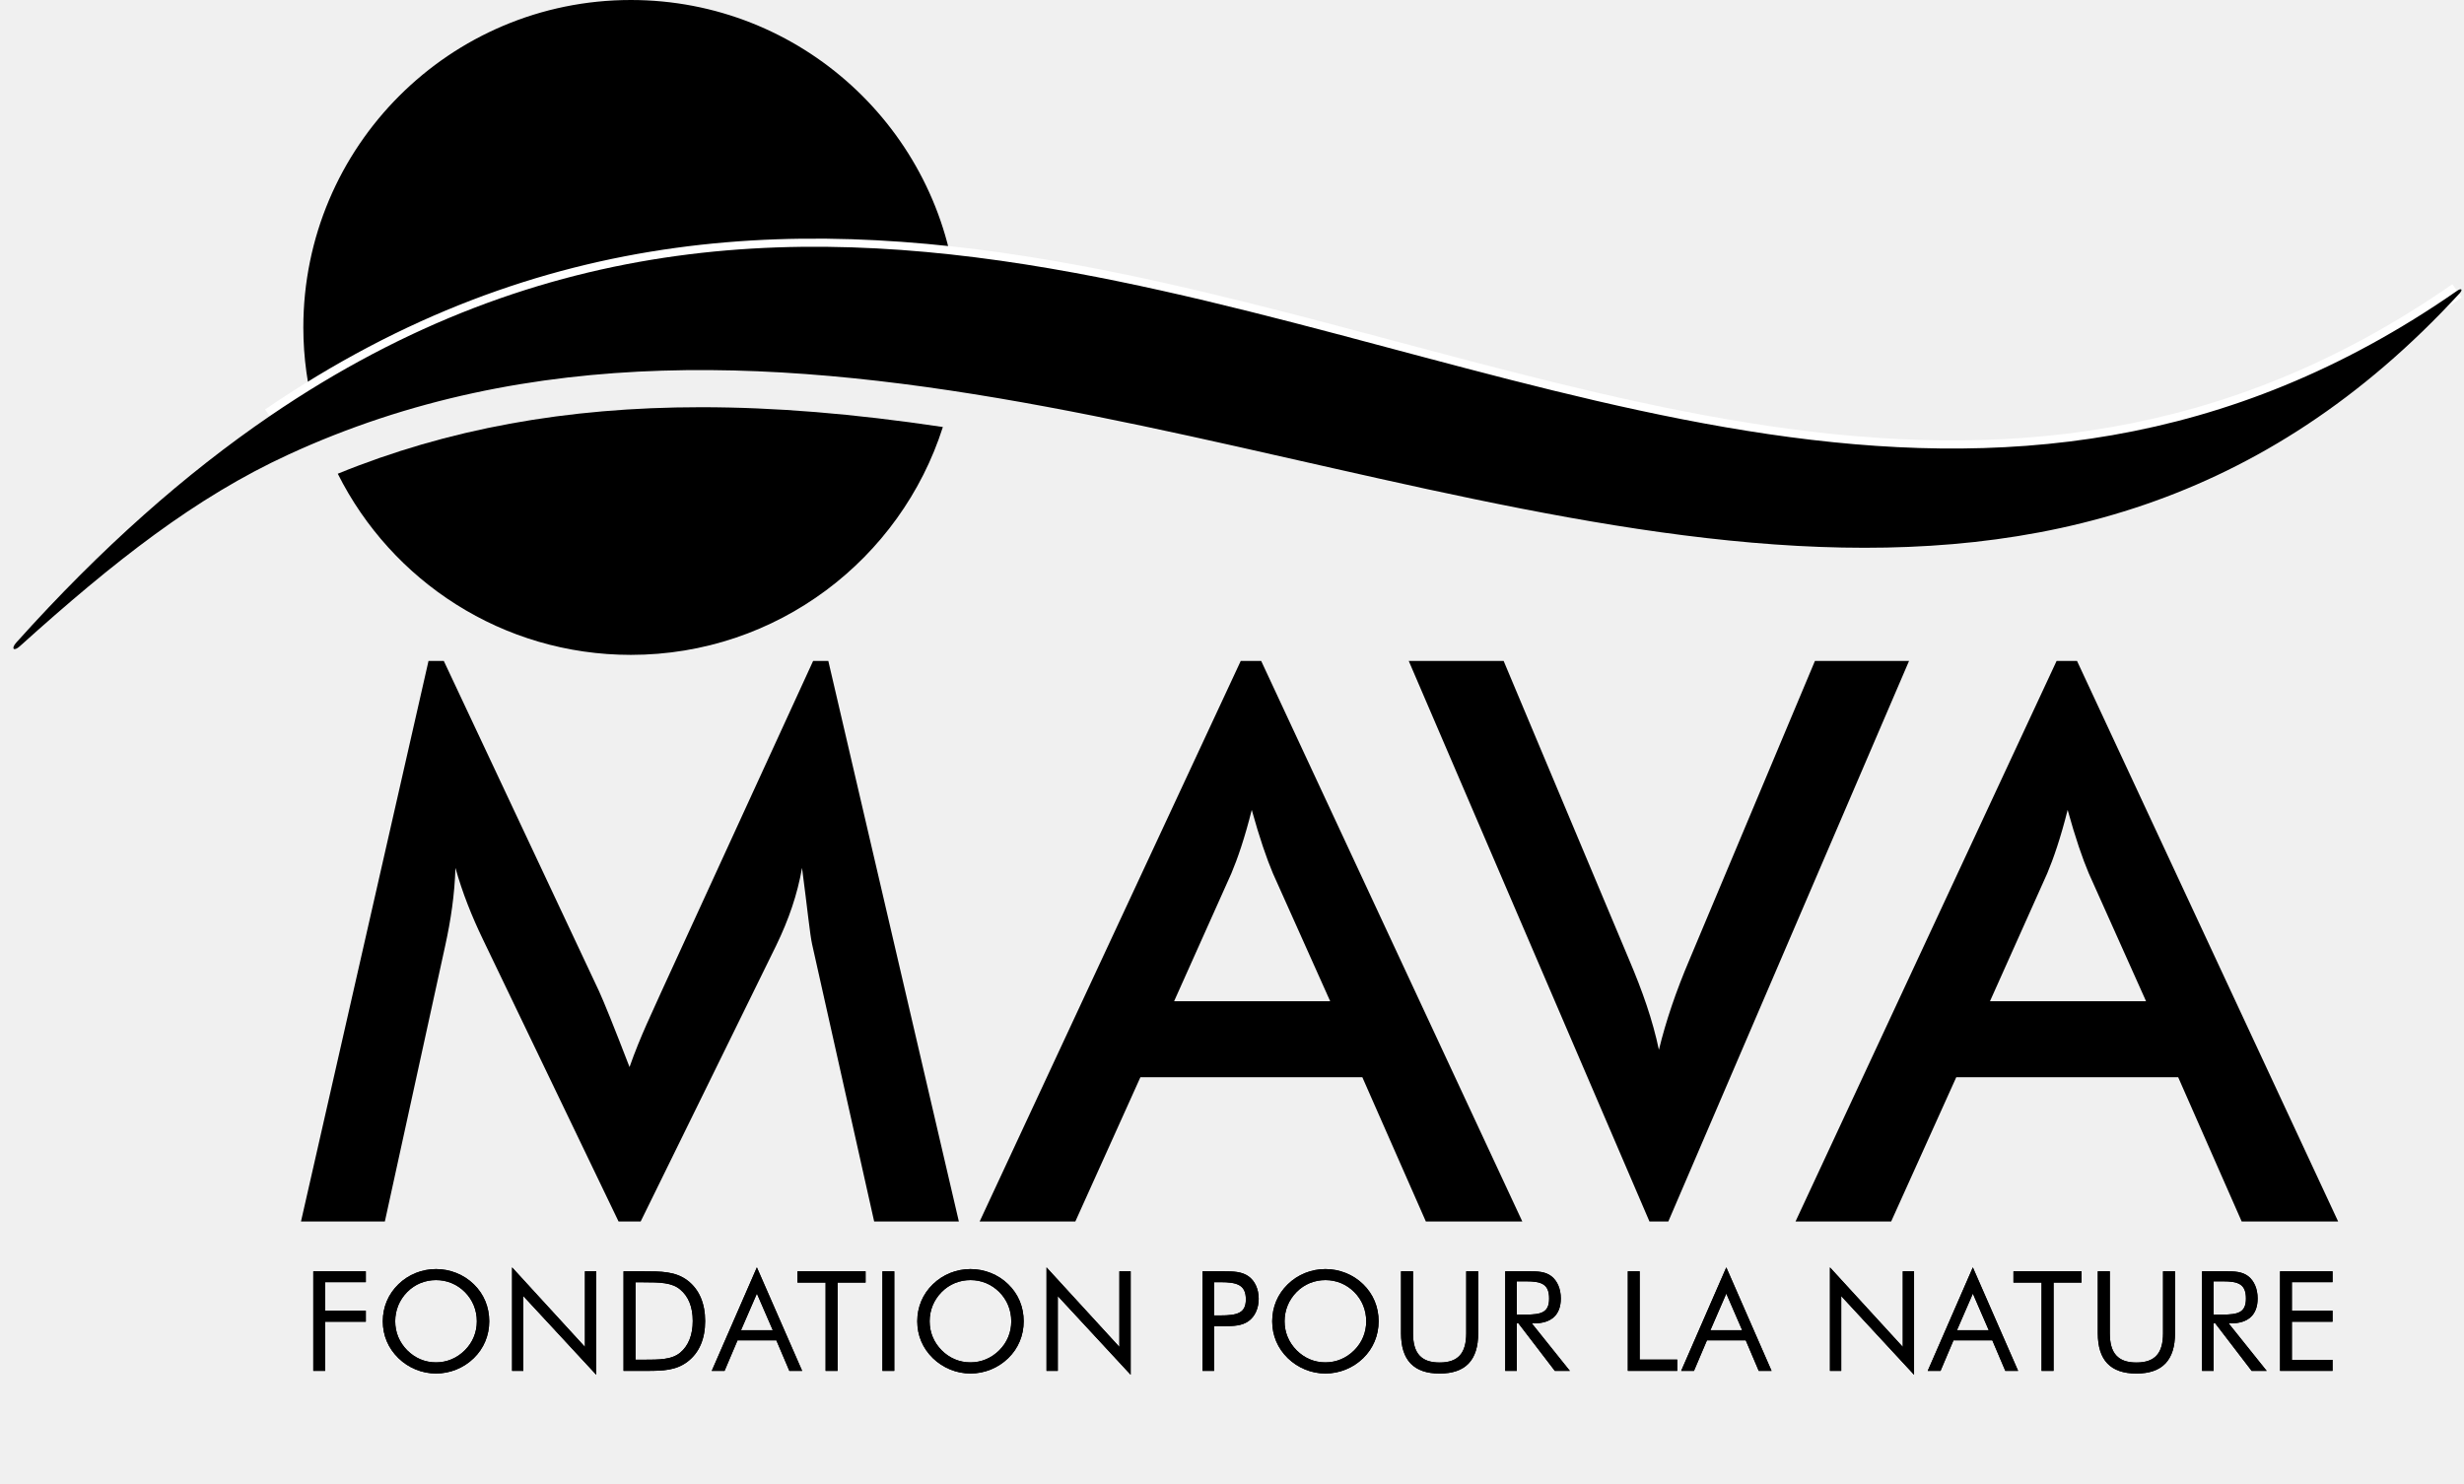
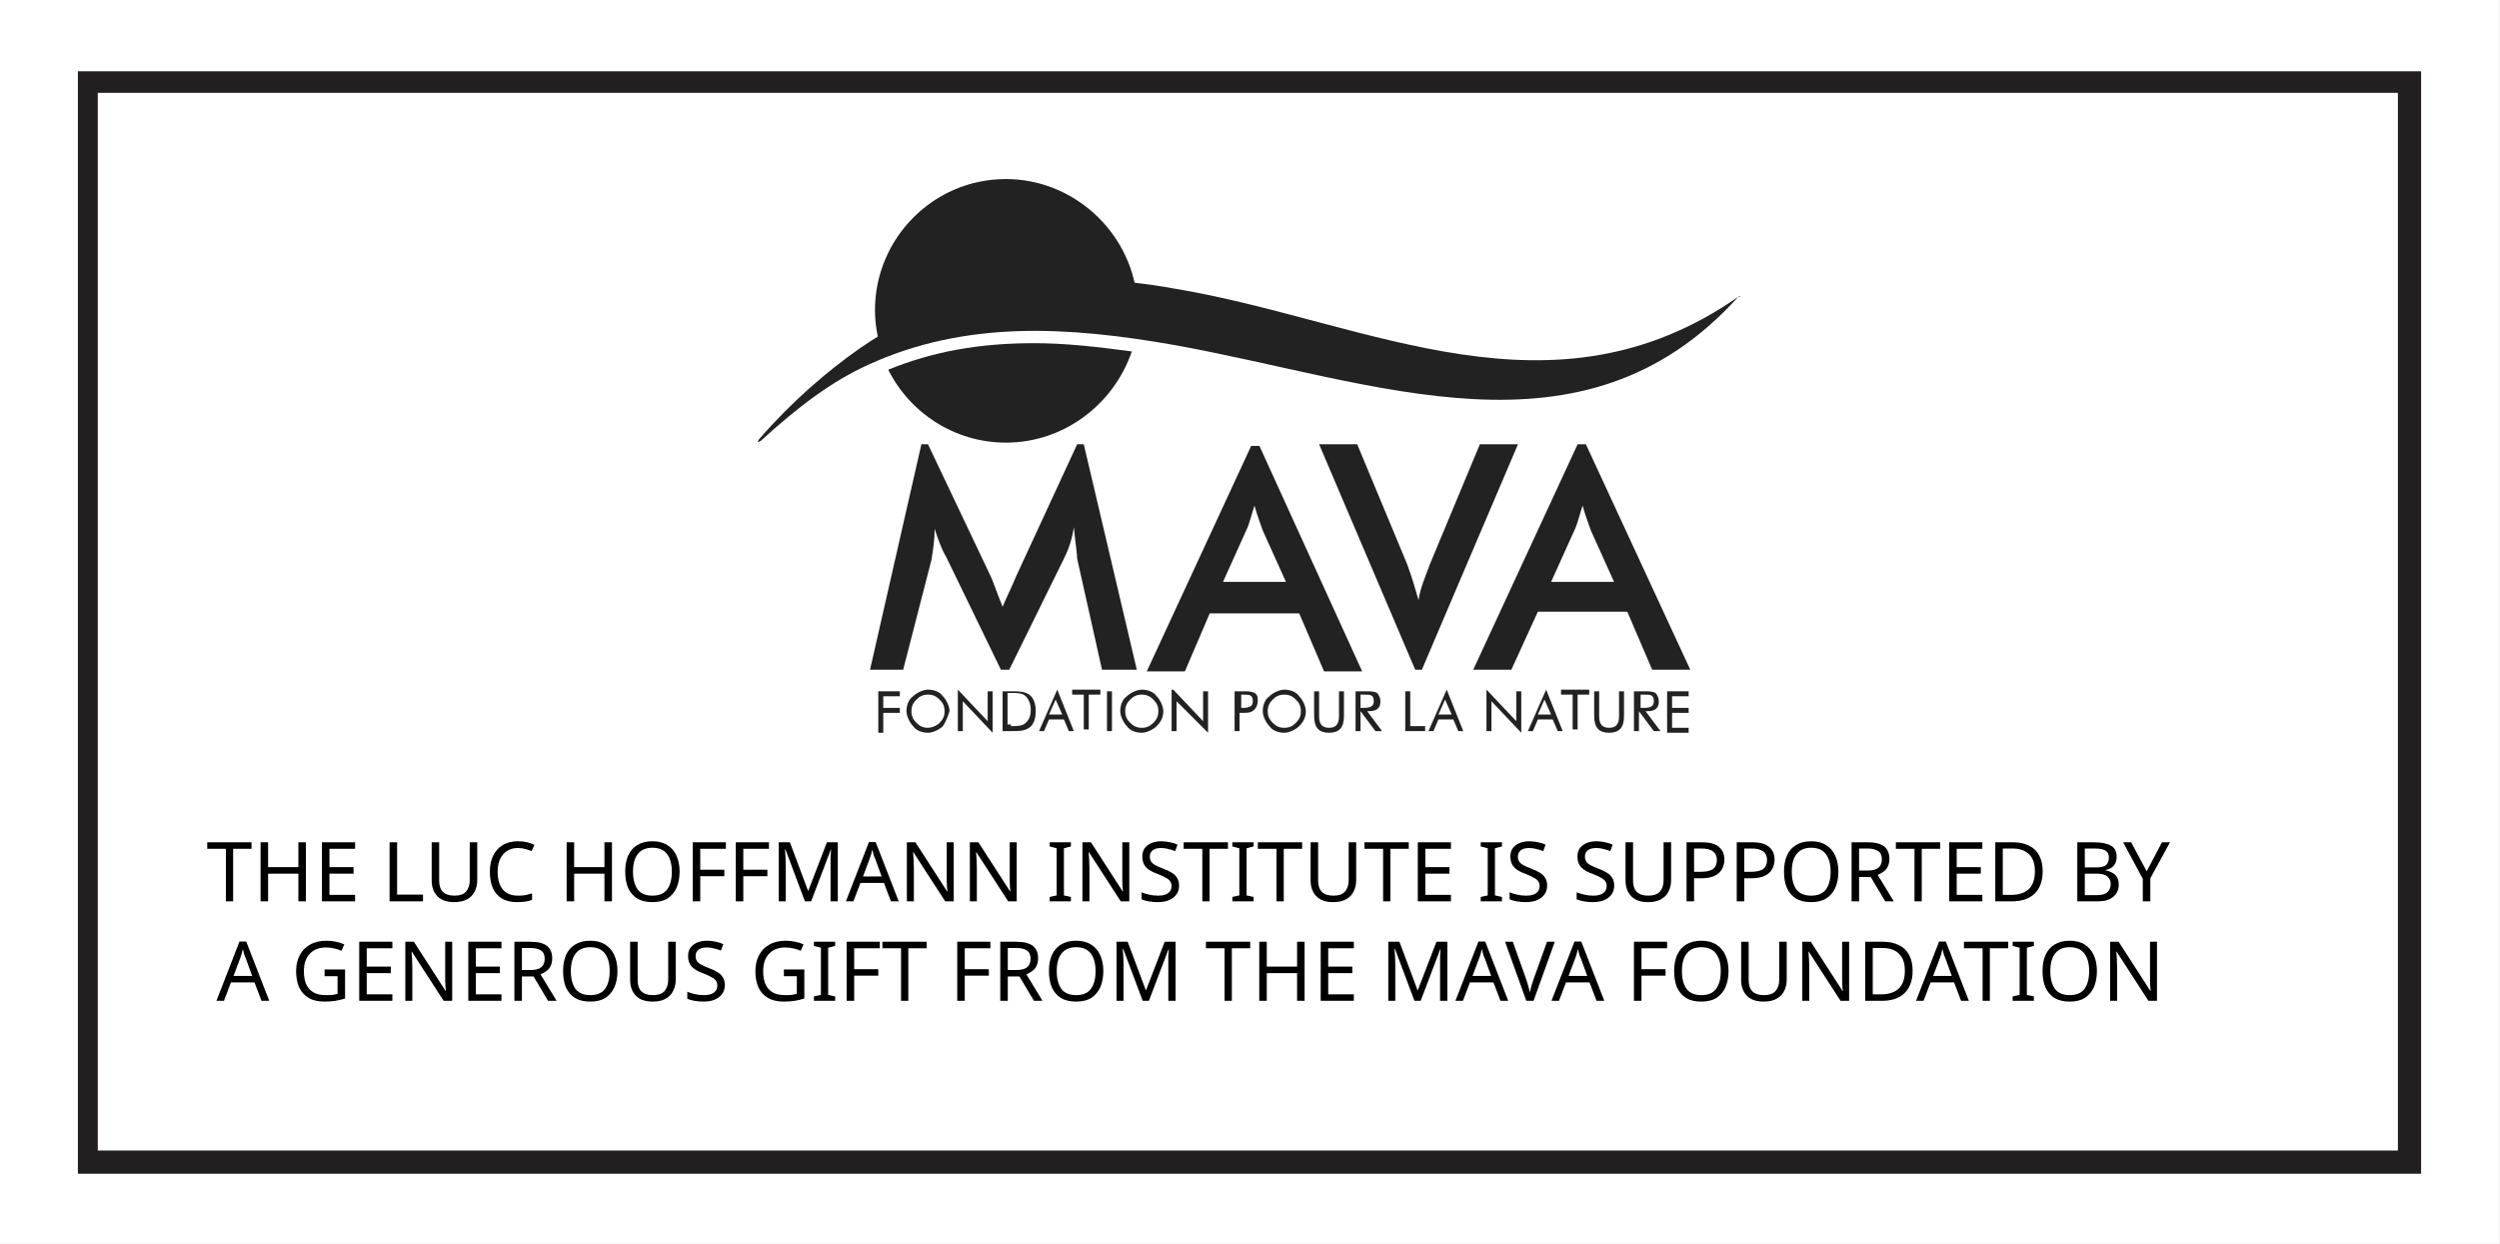
- <svg xmlns="http://www.w3.org/2000/svg" xmlns:xlink="http://www.w3.org/1999/xlink" version="1.1" id="Layer_1" x="0px" y="0px" width="120px" height="72.284px" viewBox="0 0 120 72.284" enable-background="new 0 0 120 72.284" xml:space="preserve">
-   <polygon points="15.258,61.927 17.816,61.927 17.816,62.456 15.835,62.456 15.835,63.846 17.816,63.846 17.816,64.383   15.835,64.383 15.835,66.777 15.258,66.777 " />
+ <svg xmlns="http://www.w3.org/2000/svg" version="1.1" id="Layer_1" x="0px" y="0px" viewBox="0 0 150.8 75" enable-background="new 0 0 150.8 75" xml:space="preserve">
+   <rect x="0" y="0" fill="#FFFFFF" width="150.8" height="75" />
+   <path fill="#231F20" d="M4.7,70.8h141.4V4.3H4.7V70.8z M144.7,5.6v63.8H5.9V5.6H144.7z" />
  <g>
-     <defs>
-       <rect id="SVGID_7_" x="0.651" y="0" width="119.266" height="68.753" />
-     </defs>
-     <clipPath id="SVGID_1_">
-       <use xlink:href="#SVGID_7_" overflow="visible" />
-     </clipPath>
-     <path clip-path="url(#SVGID_1_)" d="M23.074,66.159c-0.495,0.482-1.16,0.747-1.838,0.747c-0.685,0-1.344-0.272-1.832-0.747   c-0.495-0.482-0.761-1.106-0.761-1.797c0-0.692,0.265-1.324,0.761-1.804c0.487-0.476,1.146-0.74,1.832-0.74   c0.684,0,1.35,0.264,1.838,0.74c0.495,0.481,0.753,1.112,0.753,1.804C23.827,65.053,23.561,65.685,23.074,66.159 M22.639,65.773   c0.38-0.38,0.583-0.868,0.583-1.411c0-0.542-0.204-1.045-0.583-1.424c-0.38-0.38-0.868-0.583-1.404-0.583   c-0.537,0-1.032,0.204-1.405,0.583c-0.38,0.387-0.583,0.882-0.583,1.424c0,0.542,0.204,1.024,0.583,1.411   c0.387,0.387,0.868,0.59,1.405,0.59C21.764,66.363,22.252,66.159,22.639,65.773" />
-     <polygon clip-path="url(#SVGID_1_)" points="24.939,61.737 28.487,65.61 28.487,61.927 29.037,61.927 29.037,66.967 25.488,63.135    25.488,66.777 24.939,66.777  " />
-     <path clip-path="url(#SVGID_1_)" d="M30.366,61.927h0.929c0.909,0,1.608,0,2.199,0.454c0.556,0.428,0.848,1.106,0.848,1.973   c0,0.868-0.292,1.541-0.848,1.968c-0.564,0.435-1.201,0.455-1.988,0.455h-0.21h-0.929V61.927z M31.316,66.234   c0.827,0,1.404-0.007,1.811-0.345c0.394-0.326,0.611-0.856,0.611-1.54c0-0.685-0.21-1.201-0.611-1.533   c-0.4-0.34-0.977-0.354-1.811-0.354H30.95v3.772H31.316z" />
-     <path clip-path="url(#SVGID_1_)" d="M39.066,66.777h-0.624l-0.632-1.486h-1.892l-0.631,1.486h-0.624l2.198-5.041L39.066,66.777z    M36.088,64.796h1.547l-0.773-1.783L36.088,64.796z" />
-     <polygon clip-path="url(#SVGID_1_)" points="40.208,62.476 38.837,62.476 38.837,61.927 42.155,61.927 42.155,62.476    40.791,62.476 40.791,66.778 40.208,66.778  " />
-     <rect x="42.976" y="61.927" clip-path="url(#SVGID_1_)" width="0.577" height="4.851" />
-     <path clip-path="url(#SVGID_1_)" d="M49.102,66.159c-0.495,0.482-1.16,0.747-1.838,0.747c-0.685,0-1.343-0.272-1.832-0.747   c-0.495-0.482-0.76-1.106-0.76-1.797c0-0.692,0.264-1.324,0.76-1.804c0.488-0.476,1.146-0.74,1.832-0.74   c0.685,0,1.35,0.264,1.838,0.74c0.495,0.481,0.753,1.112,0.753,1.804C49.855,65.053,49.59,65.685,49.102,66.159 M48.667,65.773   c0.38-0.38,0.583-0.868,0.583-1.411c0-0.542-0.204-1.045-0.583-1.424c-0.38-0.38-0.868-0.583-1.404-0.583   c-0.537,0-1.031,0.204-1.405,0.583c-0.38,0.387-0.583,0.882-0.583,1.424c0,0.542,0.204,1.024,0.583,1.411   c0.387,0.387,0.868,0.59,1.405,0.59C47.792,66.363,48.28,66.159,48.667,65.773" />
-     <polygon clip-path="url(#SVGID_1_)" points="50.967,61.737 54.515,65.61 54.515,61.927 55.065,61.927 55.065,66.967 51.516,63.135    51.516,66.777 50.967,66.777  " />
-     <path clip-path="url(#SVGID_1_)" d="M59.129,66.778h-0.563v-4.851h0.855h0.162c0.495,0,0.896,0.013,1.222,0.244   c0.305,0.217,0.495,0.618,0.495,1.092c0,0.475-0.19,0.874-0.495,1.091c-0.326,0.231-0.72,0.245-1.222,0.245H59.42h-0.292V66.778z    M59.42,64.077c0.834,0,1.255-0.109,1.255-0.78c0-0.705-0.414-0.841-1.255-0.841h-0.292v1.621H59.42z" />
-     <path clip-path="url(#SVGID_1_)" d="M66.388,66.159c-0.495,0.482-1.16,0.747-1.838,0.747c-0.685,0-1.343-0.272-1.832-0.747   c-0.495-0.482-0.76-1.106-0.76-1.797c0-0.692,0.264-1.324,0.76-1.804c0.488-0.476,1.146-0.74,1.832-0.74   c0.684,0,1.35,0.264,1.838,0.74c0.494,0.481,0.753,1.112,0.753,1.804C67.14,65.053,66.875,65.685,66.388,66.159 M65.953,65.773   c0.38-0.38,0.583-0.868,0.583-1.411c0-0.542-0.204-1.045-0.583-1.424c-0.38-0.38-0.868-0.583-1.404-0.583   c-0.537,0-1.032,0.204-1.405,0.583c-0.38,0.387-0.583,0.882-0.583,1.424c0,0.542,0.204,1.024,0.583,1.411   c0.387,0.387,0.868,0.59,1.405,0.59C65.078,66.363,65.566,66.159,65.953,65.773" />
-     <path clip-path="url(#SVGID_1_)" d="M68.816,61.927v3.018c0,0.971,0.394,1.425,1.296,1.425c0.901,0,1.295-0.454,1.295-1.425v-3.018   h0.583v3.018c0,1.31-0.617,1.962-1.878,1.962c-1.262,0-1.88-0.652-1.88-1.962v-3.018H68.816z" />
-     <path clip-path="url(#SVGID_1_)" d="M73.307,61.926h0.991h0.149c0.461,0,0.815,0.014,1.113,0.244   c0.278,0.217,0.454,0.604,0.454,1.079c0,0.794-0.454,1.215-1.31,1.215h-0.102l1.852,2.313h-0.732l-1.771-2.313H73.87v2.313h-0.563   V61.926z M73.87,64.036h0.44c0.761,0,1.134-0.109,1.134-0.78c0-0.706-0.366-0.841-1.134-0.841h-0.44V64.036z" />
-     <polygon clip-path="url(#SVGID_1_)" points="79.277,61.927 79.854,61.927 79.854,66.228 81.685,66.228 81.685,66.777    79.277,66.777  " />
-     <path clip-path="url(#SVGID_1_)" d="M86.278,66.777h-0.625l-0.632-1.486H83.13l-0.631,1.486h-0.624l2.198-5.041L86.278,66.777z    M83.299,64.796h1.547l-0.773-1.783L83.299,64.796z" />
-     <polygon clip-path="url(#SVGID_1_)" points="89.121,61.737 92.668,65.61 92.668,61.927 93.217,61.927 93.217,66.967 89.67,63.135    89.67,66.777 89.121,66.777  " />
-     <path clip-path="url(#SVGID_1_)" d="M98.285,66.777h-0.624l-0.632-1.486h-1.892l-0.63,1.486h-0.625l2.198-5.041L98.285,66.777z    M95.307,64.796h1.547l-0.773-1.783L95.307,64.796z" />
-     <polygon clip-path="url(#SVGID_1_)" points="99.427,62.476 98.058,62.476 98.058,61.927 101.374,61.927 101.374,62.476    100.011,62.476 100.011,66.778 99.427,66.778  " />
-     <path clip-path="url(#SVGID_1_)" d="M102.751,61.927v3.018c0,0.971,0.395,1.425,1.296,1.425c0.903,0,1.296-0.454,1.296-1.425   v-3.018h0.583v3.018c0,1.31-0.618,1.962-1.88,1.962c-1.262,0-1.88-0.652-1.88-1.962v-3.018H102.751z" />
-     <path clip-path="url(#SVGID_1_)" d="M107.243,61.926h0.991h0.149c0.461,0,0.813,0.014,1.113,0.244   c0.278,0.217,0.454,0.604,0.454,1.079c0,0.794-0.454,1.215-1.31,1.215h-0.102l1.852,2.313h-0.732l-1.771-2.313h-0.081v2.313h-0.563   V61.926z M107.806,64.036h0.44c0.761,0,1.134-0.109,1.134-0.78c0-0.706-0.366-0.841-1.134-0.841h-0.44V64.036z" />
-     <polygon clip-path="url(#SVGID_1_)" points="111.042,61.927 113.598,61.927 113.598,62.456 111.618,62.456 111.618,63.846    113.598,63.846 113.598,64.383 111.618,64.383 111.618,66.241 113.598,66.241 113.598,66.777 111.042,66.777  " />
-     <polygon clip-path="url(#SVGID_1_)" points="15.258,61.927 17.816,61.927 17.816,62.456 15.835,62.456 15.835,63.846    17.816,63.846 17.816,64.383 15.835,64.383 15.835,66.777 15.258,66.777  " />
-     <path clip-path="url(#SVGID_1_)" d="M23.074,66.159c-0.495,0.482-1.16,0.747-1.838,0.747c-0.685,0-1.344-0.272-1.832-0.747   c-0.495-0.482-0.761-1.106-0.761-1.797c0-0.692,0.265-1.324,0.761-1.804c0.487-0.476,1.146-0.74,1.832-0.74   c0.684,0,1.35,0.264,1.838,0.74c0.495,0.481,0.753,1.112,0.753,1.804C23.827,65.053,23.561,65.685,23.074,66.159 M22.639,65.773   c0.38-0.38,0.583-0.868,0.583-1.411c0-0.542-0.204-1.045-0.583-1.424c-0.38-0.38-0.868-0.583-1.404-0.583   c-0.537,0-1.032,0.204-1.405,0.583c-0.38,0.387-0.583,0.882-0.583,1.424c0,0.542,0.204,1.024,0.583,1.411   c0.387,0.387,0.868,0.59,1.405,0.59C21.764,66.363,22.252,66.159,22.639,65.773" />
-     <polygon clip-path="url(#SVGID_1_)" points="24.939,61.737 28.487,65.61 28.487,61.927 29.037,61.927 29.037,66.967 25.488,63.135    25.488,66.777 24.939,66.777  " />
-     <path clip-path="url(#SVGID_1_)" d="M30.366,61.927h0.929c0.909,0,1.608,0,2.199,0.454c0.556,0.428,0.848,1.106,0.848,1.973   c0,0.868-0.292,1.541-0.848,1.968c-0.564,0.435-1.201,0.455-1.988,0.455h-0.21h-0.929V61.927z M31.316,66.234   c0.827,0,1.404-0.007,1.811-0.345c0.394-0.326,0.611-0.856,0.611-1.54c0-0.685-0.21-1.201-0.611-1.533   c-0.4-0.34-0.977-0.354-1.811-0.354H30.95v3.772H31.316z" />
-     <path clip-path="url(#SVGID_1_)" d="M39.066,66.777h-0.624l-0.632-1.486h-1.892l-0.631,1.486h-0.624l2.198-5.041L39.066,66.777z    M36.088,64.796h1.547l-0.773-1.783L36.088,64.796z" />
-     <polygon clip-path="url(#SVGID_1_)" points="40.208,62.476 38.837,62.476 38.837,61.927 42.155,61.927 42.155,62.476    40.791,62.476 40.791,66.778 40.208,66.778  " />
-     <rect x="42.976" y="61.927" clip-path="url(#SVGID_1_)" width="0.577" height="4.851" />
-     <path clip-path="url(#SVGID_1_)" d="M49.102,66.159c-0.495,0.482-1.16,0.747-1.838,0.747c-0.685,0-1.343-0.272-1.832-0.747   c-0.495-0.482-0.76-1.106-0.76-1.797c0-0.692,0.264-1.324,0.76-1.804c0.488-0.476,1.146-0.74,1.832-0.74   c0.685,0,1.35,0.264,1.838,0.74c0.495,0.481,0.753,1.112,0.753,1.804C49.855,65.053,49.59,65.685,49.102,66.159 M48.667,65.773   c0.38-0.38,0.583-0.868,0.583-1.411c0-0.542-0.204-1.045-0.583-1.424c-0.38-0.38-0.868-0.583-1.404-0.583   c-0.537,0-1.031,0.204-1.405,0.583c-0.38,0.387-0.583,0.882-0.583,1.424c0,0.542,0.204,1.024,0.583,1.411   c0.387,0.387,0.868,0.59,1.405,0.59C47.792,66.363,48.28,66.159,48.667,65.773" />
-     <polygon clip-path="url(#SVGID_1_)" points="50.967,61.737 54.515,65.61 54.515,61.927 55.065,61.927 55.065,66.967 51.516,63.135    51.516,66.777 50.967,66.777  " />
-     <path clip-path="url(#SVGID_1_)" d="M59.129,66.778h-0.563v-4.851h0.855h0.162c0.495,0,0.896,0.013,1.222,0.244   c0.305,0.217,0.495,0.618,0.495,1.092c0,0.475-0.19,0.874-0.495,1.091c-0.326,0.231-0.72,0.245-1.222,0.245H59.42h-0.292V66.778z    M59.42,64.077c0.834,0,1.255-0.109,1.255-0.78c0-0.705-0.414-0.841-1.255-0.841h-0.292v1.621H59.42z" />
-     <path clip-path="url(#SVGID_1_)" d="M66.388,66.159c-0.495,0.482-1.16,0.747-1.838,0.747c-0.685,0-1.343-0.272-1.832-0.747   c-0.495-0.482-0.76-1.106-0.76-1.797c0-0.692,0.264-1.324,0.76-1.804c0.488-0.476,1.146-0.74,1.832-0.74   c0.684,0,1.35,0.264,1.838,0.74c0.494,0.481,0.753,1.112,0.753,1.804C67.14,65.053,66.875,65.685,66.388,66.159 M65.953,65.773   c0.38-0.38,0.583-0.868,0.583-1.411c0-0.542-0.204-1.045-0.583-1.424c-0.38-0.38-0.868-0.583-1.404-0.583   c-0.537,0-1.032,0.204-1.405,0.583c-0.38,0.387-0.583,0.882-0.583,1.424c0,0.542,0.204,1.024,0.583,1.411   c0.387,0.387,0.868,0.59,1.405,0.59C65.078,66.363,65.566,66.159,65.953,65.773" />
-     <path clip-path="url(#SVGID_1_)" d="M68.816,61.927v3.018c0,0.971,0.394,1.425,1.296,1.425c0.901,0,1.295-0.454,1.295-1.425v-3.018   h0.583v3.018c0,1.31-0.617,1.962-1.878,1.962c-1.262,0-1.88-0.652-1.88-1.962v-3.018H68.816z" />
-     <path clip-path="url(#SVGID_1_)" d="M73.307,61.926h0.991h0.149c0.461,0,0.815,0.014,1.113,0.244   c0.278,0.217,0.454,0.604,0.454,1.079c0,0.794-0.454,1.215-1.31,1.215h-0.102l1.852,2.313h-0.732l-1.771-2.313H73.87v2.313h-0.563   V61.926z M73.87,64.036h0.44c0.761,0,1.134-0.109,1.134-0.78c0-0.706-0.366-0.841-1.134-0.841h-0.44V64.036z" />
-     <polygon clip-path="url(#SVGID_1_)" points="79.277,61.927 79.854,61.927 79.854,66.228 81.685,66.228 81.685,66.777    79.277,66.777  " />
-     <path clip-path="url(#SVGID_1_)" d="M86.278,66.777h-0.625l-0.632-1.486H83.13l-0.631,1.486h-0.624l2.198-5.041L86.278,66.777z    M83.299,64.796h1.547l-0.773-1.783L83.299,64.796z" />
-     <polygon clip-path="url(#SVGID_1_)" points="89.121,61.737 92.668,65.61 92.668,61.927 93.217,61.927 93.217,66.967 89.67,63.135    89.67,66.777 89.121,66.777  " />
-     <path clip-path="url(#SVGID_1_)" d="M98.285,66.777h-0.624l-0.632-1.486h-1.892l-0.63,1.486h-0.625l2.198-5.041L98.285,66.777z    M95.307,64.796h1.547l-0.773-1.783L95.307,64.796z" />
-     <polygon clip-path="url(#SVGID_1_)" points="99.427,62.476 98.058,62.476 98.058,61.927 101.374,61.927 101.374,62.476    100.011,62.476 100.011,66.778 99.427,66.778  " />
-     <path clip-path="url(#SVGID_1_)" d="M102.751,61.927v3.018c0,0.971,0.395,1.425,1.296,1.425c0.903,0,1.296-0.454,1.296-1.425   v-3.018h0.583v3.018c0,1.31-0.618,1.962-1.88,1.962c-1.262,0-1.88-0.652-1.88-1.962v-3.018H102.751z" />
-     <path clip-path="url(#SVGID_1_)" d="M107.243,61.926h0.991h0.149c0.461,0,0.813,0.014,1.113,0.244   c0.278,0.217,0.454,0.604,0.454,1.079c0,0.794-0.454,1.215-1.31,1.215h-0.102l1.852,2.313h-0.732l-1.771-2.313h-0.081v2.313h-0.563   V61.926z M107.806,64.036h0.44c0.761,0,1.134-0.109,1.134-0.78c0-0.706-0.366-0.841-1.134-0.841h-0.44V64.036z" />
-     <polygon clip-path="url(#SVGID_1_)" points="111.042,61.927 113.598,61.927 113.598,62.456 111.618,62.456 111.618,63.846    113.598,63.846 113.598,64.383 111.618,64.383 111.618,66.241 113.598,66.241 113.598,66.777 111.042,66.777  " />
-     <path clip-path="url(#SVGID_1_)" d="M34.13,19.836c-6.554,0-12.357,1.064-17.68,3.24c2.616,5.23,8.025,8.824,14.273,8.824   c7.117,0,13.144-4.663,15.196-11.1C41.542,20.146,37.719,19.836,34.13,19.836" />
-     <path clip-path="url(#SVGID_1_)" d="M30.723,0c-8.809,0-15.95,7.141-15.95,15.95c0,1.482,0.207,2.914,0.585,4.275   c9.811-4.212,20.672-4.963,31.237-5.841C45.809,6.311,39.003,0,30.723,0" />
+     <path fill="#222222" d="M53,41.7h1.3v0.3h-1v0.7h1v0.3h-1v1.2H53V41.7z" />
+     <path fill="#222222" d="M56.9,43.8c-0.2,0.2-0.6,0.4-0.9,0.4c-0.3,0-0.7-0.1-0.9-0.4c-0.2-0.2-0.4-0.6-0.4-0.9   c0-0.3,0.1-0.7,0.4-0.9c0.2-0.2,0.6-0.4,0.9-0.4c0.3,0,0.7,0.1,0.9,0.4c0.2,0.2,0.4,0.6,0.4,0.9C57.2,43.2,57.1,43.5,56.9,43.8z    M56.7,43.6c0.2-0.2,0.3-0.4,0.3-0.7c0-0.3-0.1-0.5-0.3-0.7c-0.2-0.2-0.4-0.3-0.7-0.3c-0.3,0-0.5,0.1-0.7,0.3   c-0.2,0.2-0.3,0.4-0.3,0.7c0,0.3,0.1,0.5,0.3,0.7c0.2,0.2,0.4,0.3,0.7,0.3C56.2,43.9,56.5,43.8,56.7,43.6z" />
+     <path fill="#222222" d="M57.8,41.6l1.8,1.9v-1.8h0.3v2.5l-1.8-1.9v1.8h-0.3V41.6z" />
+     <path fill="#222222" d="M60.5,41.7H61c0.5,0,0.8,0,1.1,0.2c0.3,0.2,0.4,0.6,0.4,1s-0.1,0.8-0.4,1c-0.3,0.2-0.6,0.2-1,0.2   c0,0-0.1,0-0.1,0h-0.5V41.7z M61,43.8c0.4,0,0.7,0,0.9-0.2c0.2-0.2,0.3-0.4,0.3-0.8c0-0.3-0.1-0.6-0.3-0.8   c-0.2-0.2-0.5-0.2-0.9-0.2h-0.2v1.9H61z" />
+     <path fill="#222222" d="M64.8,44.1h-0.3l-0.3-0.7h-0.9L63,44.1h-0.3l1.1-2.5L64.8,44.1z M63.3,43.1h0.8l-0.4-0.9L63.3,43.1z" />
+     <path fill="#222222" d="M65.4,41.9h-0.7v-0.3h1.7v0.3h-0.7v2.1h-0.3V41.9z" />
+     <path fill="#222222" d="M66.8,41.7h0.3v2.4h-0.3V41.7z" />
+     <path fill="#222222" d="M69.8,43.8c-0.2,0.2-0.6,0.4-0.9,0.4c-0.3,0-0.7-0.1-0.9-0.4c-0.2-0.2-0.4-0.6-0.4-0.9   c0-0.3,0.1-0.7,0.4-0.9c0.2-0.2,0.6-0.4,0.9-0.4c0.3,0,0.7,0.1,0.9,0.4c0.2,0.2,0.4,0.6,0.4,0.9C70.2,43.2,70.1,43.5,69.8,43.8z    M69.6,43.6c0.2-0.2,0.3-0.4,0.3-0.7c0-0.3-0.1-0.5-0.3-0.7c-0.2-0.2-0.4-0.3-0.7-0.3c-0.3,0-0.5,0.1-0.7,0.3   c-0.2,0.2-0.3,0.4-0.3,0.7c0,0.3,0.1,0.5,0.3,0.7c0.2,0.2,0.4,0.3,0.7,0.3C69.2,43.9,69.4,43.8,69.6,43.6z" />
+     <path fill="#222222" d="M70.8,41.6l1.8,1.9v-1.8h0.3v2.5L71,42.3v1.8h-0.3V41.6z" />
+     <path fill="#222222" d="M74.8,44.1h-0.3v-2.4H75c0,0,0.1,0,0.1,0c0.2,0,0.4,0,0.6,0.1c0.2,0.1,0.2,0.3,0.2,0.5   c0,0.2-0.1,0.4-0.2,0.5C75.5,43,75.3,43,75,43c0,0-0.1,0-0.1,0h-0.1V44.1z M75,42.7c0.4,0,0.6-0.1,0.6-0.4c0-0.4-0.2-0.4-0.6-0.4   h-0.1v0.8H75z" />
+     <path fill="#222222" d="M78.4,43.8c-0.2,0.2-0.6,0.4-0.9,0.4c-0.3,0-0.7-0.1-0.9-0.4c-0.2-0.2-0.4-0.6-0.4-0.9   c0-0.3,0.1-0.7,0.4-0.9c0.2-0.2,0.6-0.4,0.9-0.4c0.3,0,0.7,0.1,0.9,0.4c0.2,0.2,0.4,0.6,0.4,0.9C78.8,43.2,78.7,43.5,78.4,43.8z    M78.2,43.6c0.2-0.2,0.3-0.4,0.3-0.7c0-0.3-0.1-0.5-0.3-0.7c-0.2-0.2-0.4-0.3-0.7-0.3c-0.3,0-0.5,0.1-0.7,0.3   c-0.2,0.2-0.3,0.4-0.3,0.7c0,0.3,0.1,0.5,0.3,0.7c0.2,0.2,0.4,0.3,0.7,0.3C77.8,43.9,78,43.8,78.2,43.6z" />
+     <path fill="#222222" d="M79.6,41.7v1.5c0,0.5,0.2,0.7,0.6,0.7c0.4,0,0.6-0.2,0.6-0.7v-1.5h0.3v1.5c0,0.7-0.3,1-0.9,1   c-0.6,0-0.9-0.3-0.9-1v-1.5H79.6z" />
+     <path fill="#222222" d="M81.9,41.7h0.5c0,0,0.1,0,0.1,0c0.2,0,0.4,0,0.6,0.1c0.1,0.1,0.2,0.3,0.2,0.5c0,0.4-0.2,0.6-0.7,0.6   c0,0,0,0-0.1,0l0.9,1.2h-0.4l-0.9-1.2h0v1.2h-0.3V41.7z M82.1,42.7h0.2c0.4,0,0.6-0.1,0.6-0.4c0-0.4-0.2-0.4-0.6-0.4h-0.2V42.7z" />
+     <path fill="#222222" d="M84.8,41.7h0.3v2.1H86v0.3h-1.2V41.7z" />
+     <path fill="#222222" d="M88.3,44.1H88l-0.3-0.7h-0.9l-0.3,0.7h-0.3l1.1-2.5L88.3,44.1z M86.8,43.1h0.8l-0.4-0.9L86.8,43.1z" />
+     <path fill="#222222" d="M89.7,41.6l1.8,1.9v-1.8h0.3v2.5L90,42.3v1.8h-0.3V41.6z" />
+     <path fill="#222222" d="M94.3,44.1H94l-0.3-0.7h-0.9l-0.3,0.7h-0.3l1.1-2.5L94.3,44.1z M92.8,43.1h0.8l-0.4-0.9L92.8,43.1z" />
+     <path fill="#222222" d="M94.9,41.9h-0.7v-0.3h1.7v0.3h-0.7v2.1h-0.3V41.9z" />
+     <path fill="#222222" d="M96.5,41.7v1.5c0,0.5,0.2,0.7,0.6,0.7c0.4,0,0.6-0.2,0.6-0.7v-1.5h0.3v1.5c0,0.7-0.3,1-0.9,1   c-0.6,0-0.9-0.3-0.9-1v-1.5H96.5z" />
+     <path fill="#222222" d="M98.7,41.7h0.5c0,0,0.1,0,0.1,0c0.2,0,0.4,0,0.6,0.1c0.1,0.1,0.2,0.3,0.2,0.5c0,0.4-0.2,0.6-0.7,0.6   c0,0,0,0-0.1,0l0.9,1.2h-0.4l-0.9-1.2h0v1.2h-0.3V41.7z M99,42.7h0.2c0.4,0,0.6-0.1,0.6-0.4c0-0.4-0.2-0.4-0.6-0.4H99V42.7z" />
+     <path fill="#222222" d="M100.6,41.7h1.3v0.3h-1v0.7h1v0.3h-1v0.9h1v0.3h-1.3V41.7z" />
+     <path fill="#222222" d="M62.4,20.7c-3.3,0-6.1,0.5-8.8,1.6c1.3,2.6,4,4.4,7.1,4.4c3.5,0,6.5-2.3,7.6-5.5   C66.1,20.9,64.2,20.7,62.4,20.7z" />
+     <path fill="#222222" d="M60.7,10.8c-4.4,0-7.9,3.6-7.9,7.9c0,0.7,0.1,1.4,0.3,2.1c4.9-2.1,10.3-2.5,15.5-2.9   C68.2,14,64.8,10.8,60.7,10.8z" />
+     <path fill="#222222" d="M104.9,17.9c-11.2,7.8-22.2,1.6-33.5-0.4c-6.4-1.2-12.8-1.1-19.5,3.5c-2,1.4-4.1,3.2-6.1,5.5   c-0.1,0.2-0.1,0.2,0.1,0.1c2.3-2.1,4.3-3.6,6.5-4.6c5.9-2.7,12.1-2.3,18.4-1.2C83.1,23,95.5,28.3,104.9,17.9   C105.1,17.9,105,17.8,104.9,17.9z" />
+     <path fill="#222222" d="M91.2,40.4l1.6-3.5h5.4l1.5,3.5h2.3l-6.3-13.6h-0.5l-6.3,13.6H91.2z M95,32c0.2-0.4,0.3-0.9,0.5-1.5   c0.2,0.7,0.4,1.2,0.5,1.5l1.4,3.1h-3.8L95,32z" />
+     <path fill="#222222" d="M56.2,33.8c0.1-0.6,0.2-1.2,0.2-1.9c0.2,0.6,0.4,1.2,0.7,1.7l3.3,6.8h0.5l3.3-6.7c0.3-0.6,0.5-1.2,0.6-1.9   c0.1,1,0.2,1.6,0.2,1.9l1.5,6.7h2.1l-3.2-13.6h-0.4l-3.7,8c-0.2,0.5-0.5,1.1-0.8,1.8c-0.4-1-0.6-1.6-0.7-1.8l-3.8-8h-0.4l-3.1,13.6   h2L56.2,33.8z" />
+     <path fill="#222222" d="M85.8,40.4l5.8-13.6h-2.3l-3,7.2c-0.3,0.8-0.6,1.5-0.7,2.2c-0.2-0.7-0.4-1.4-0.7-2.2l-3-7.2h-2.3l5.8,13.6   H85.8z" />
+     <path fill="#222222" d="M73,37h5.4l1.5,3.5h2.3L76,26.9h-0.5l-6.3,13.6h2.3L73,37z M75.2,32c0.2-0.4,0.3-0.9,0.5-1.5   c0.2,0.7,0.4,1.2,0.5,1.5l1.4,3.1h-3.8L75.2,32z" />
  </g>
-   <g>
-     <defs>
-       <rect id="SVGID_9_" x="0.651" y="0" width="119.266" height="66.967" />
-     </defs>
-     <clipPath id="SVGID_2_">
-       <use xlink:href="#SVGID_9_" overflow="visible" />
-     </clipPath>
-     <path clip-path="url(#SVGID_2_)" fill="none" stroke="#FFFFFF" stroke-width="0.791" d="M119.659,14.169   c-22.431,15.587-44.557,3.313-67.33-0.88c-12.806-2.357-25.815-2.159-39.197,6.984" />
-     <path clip-path="url(#SVGID_2_)" d="M119.659,14.169c-22.431,15.587-44.557,3.313-67.33-0.88   c-12.806-2.357-25.815-2.159-39.197,6.984C9.058,23.057,4.948,26.669,0.8,31.292c-0.277,0.309-0.134,0.458,0.168,0.185   c4.598-4.146,8.558-7.251,13.067-9.328c11.866-5.473,24.406-4.665,36.921-2.337c24.896,4.633,49.683,15.284,68.83-5.524   C119.96,14.097,119.875,14.018,119.659,14.169" />
-   </g>
-   <g>
-     <defs>
-       <rect id="SVGID_11_" x="0.651" y="0" width="119.266" height="68.753" />
-     </defs>
-     <clipPath id="SVGID_3_">
-       <use xlink:href="#SVGID_11_" overflow="visible" />
-     </clipPath>
-     <path clip-path="url(#SVGID_3_)" d="M92.102,59.501l3.17-7.026h10.809l3.092,7.026h4.698l-12.717-27.305h-0.995L87.444,59.501   H92.102z M99.703,42.544c0.304-0.725,0.649-1.718,0.994-3.093c0.38,1.375,0.724,2.368,1.03,3.093l2.788,6.226h-7.6L99.703,42.544z" />
-     <path clip-path="url(#SVGID_3_)" d="M21.684,46.058c0.268-1.222,0.459-2.482,0.496-3.781c0.343,1.222,0.802,2.368,1.336,3.476   l6.609,13.749h1.076l6.599-13.443c0.611-1.26,1.031-2.482,1.26-3.781c0.268,2.024,0.382,3.247,0.496,3.742l3.017,13.482h4.125   l-6.358-27.306h-0.74l-7.375,16.078c-0.421,0.955-1.032,2.177-1.566,3.704c-0.764-1.985-1.261-3.208-1.489-3.704l-7.556-16.078   h-0.745l-6.211,27.306h4.085L21.684,46.058z" />
-     <path clip-path="url(#SVGID_3_)" d="M81.249,59.501l11.724-27.306H88.39l-6.11,14.551c-0.65,1.527-1.146,2.979-1.489,4.392   c-0.305-1.452-0.803-2.865-1.452-4.392l-6.11-14.551h-4.621l11.723,27.306H81.249z" />
-     <path clip-path="url(#SVGID_3_)" d="M55.539,52.474h10.809l3.093,7.026h4.697L61.421,32.195h-0.995L47.71,59.501h4.66   L55.539,52.474z M59.969,42.544c0.305-0.725,0.649-1.718,0.993-3.093c0.382,1.375,0.725,2.368,1.031,3.093l2.788,6.226h-7.6   L59.969,42.544z" />
-   </g>
+   <rect x="12.2" y="50.8" fill="none" width="126.4" height="52.9" />
+   <text transform="matrix(1 0 0 1 12.4588 54.3696)">
+     <tspan x="0" y="0" font-family="'Helvetica-Bold'" font-size="5">THE LUC HOFFMANN INSTITUTE IS SUPPORTED BY </tspan>
+     <tspan x="0.6" y="6" font-family="'Helvetica-Bold'" font-size="5">A GENEROUS GIFT FROM THE MAVA FOUNDATION</tspan>
+   </text>
</svg>
